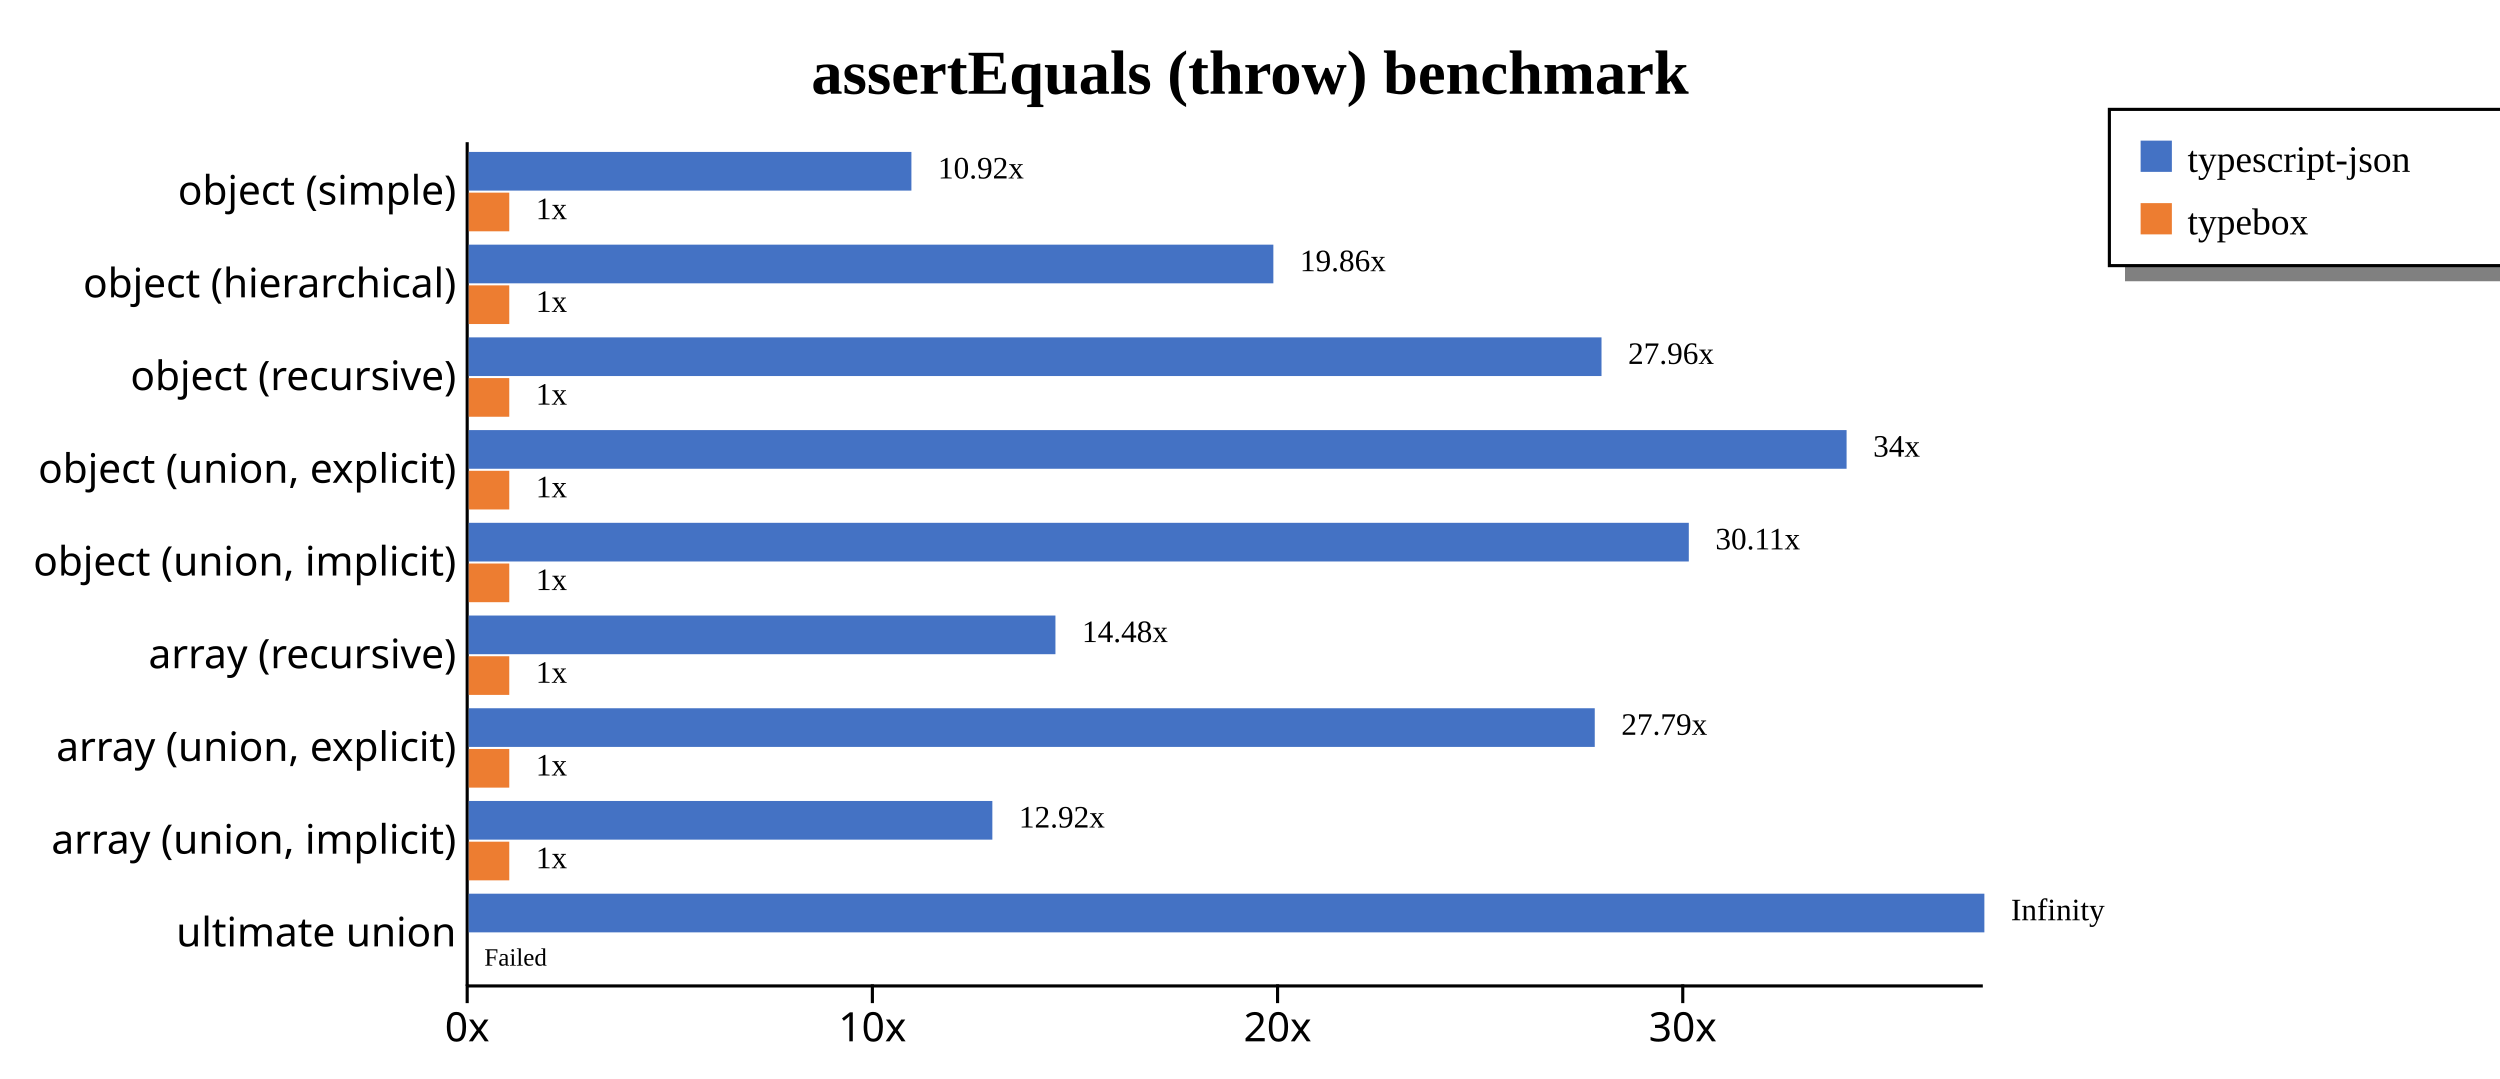
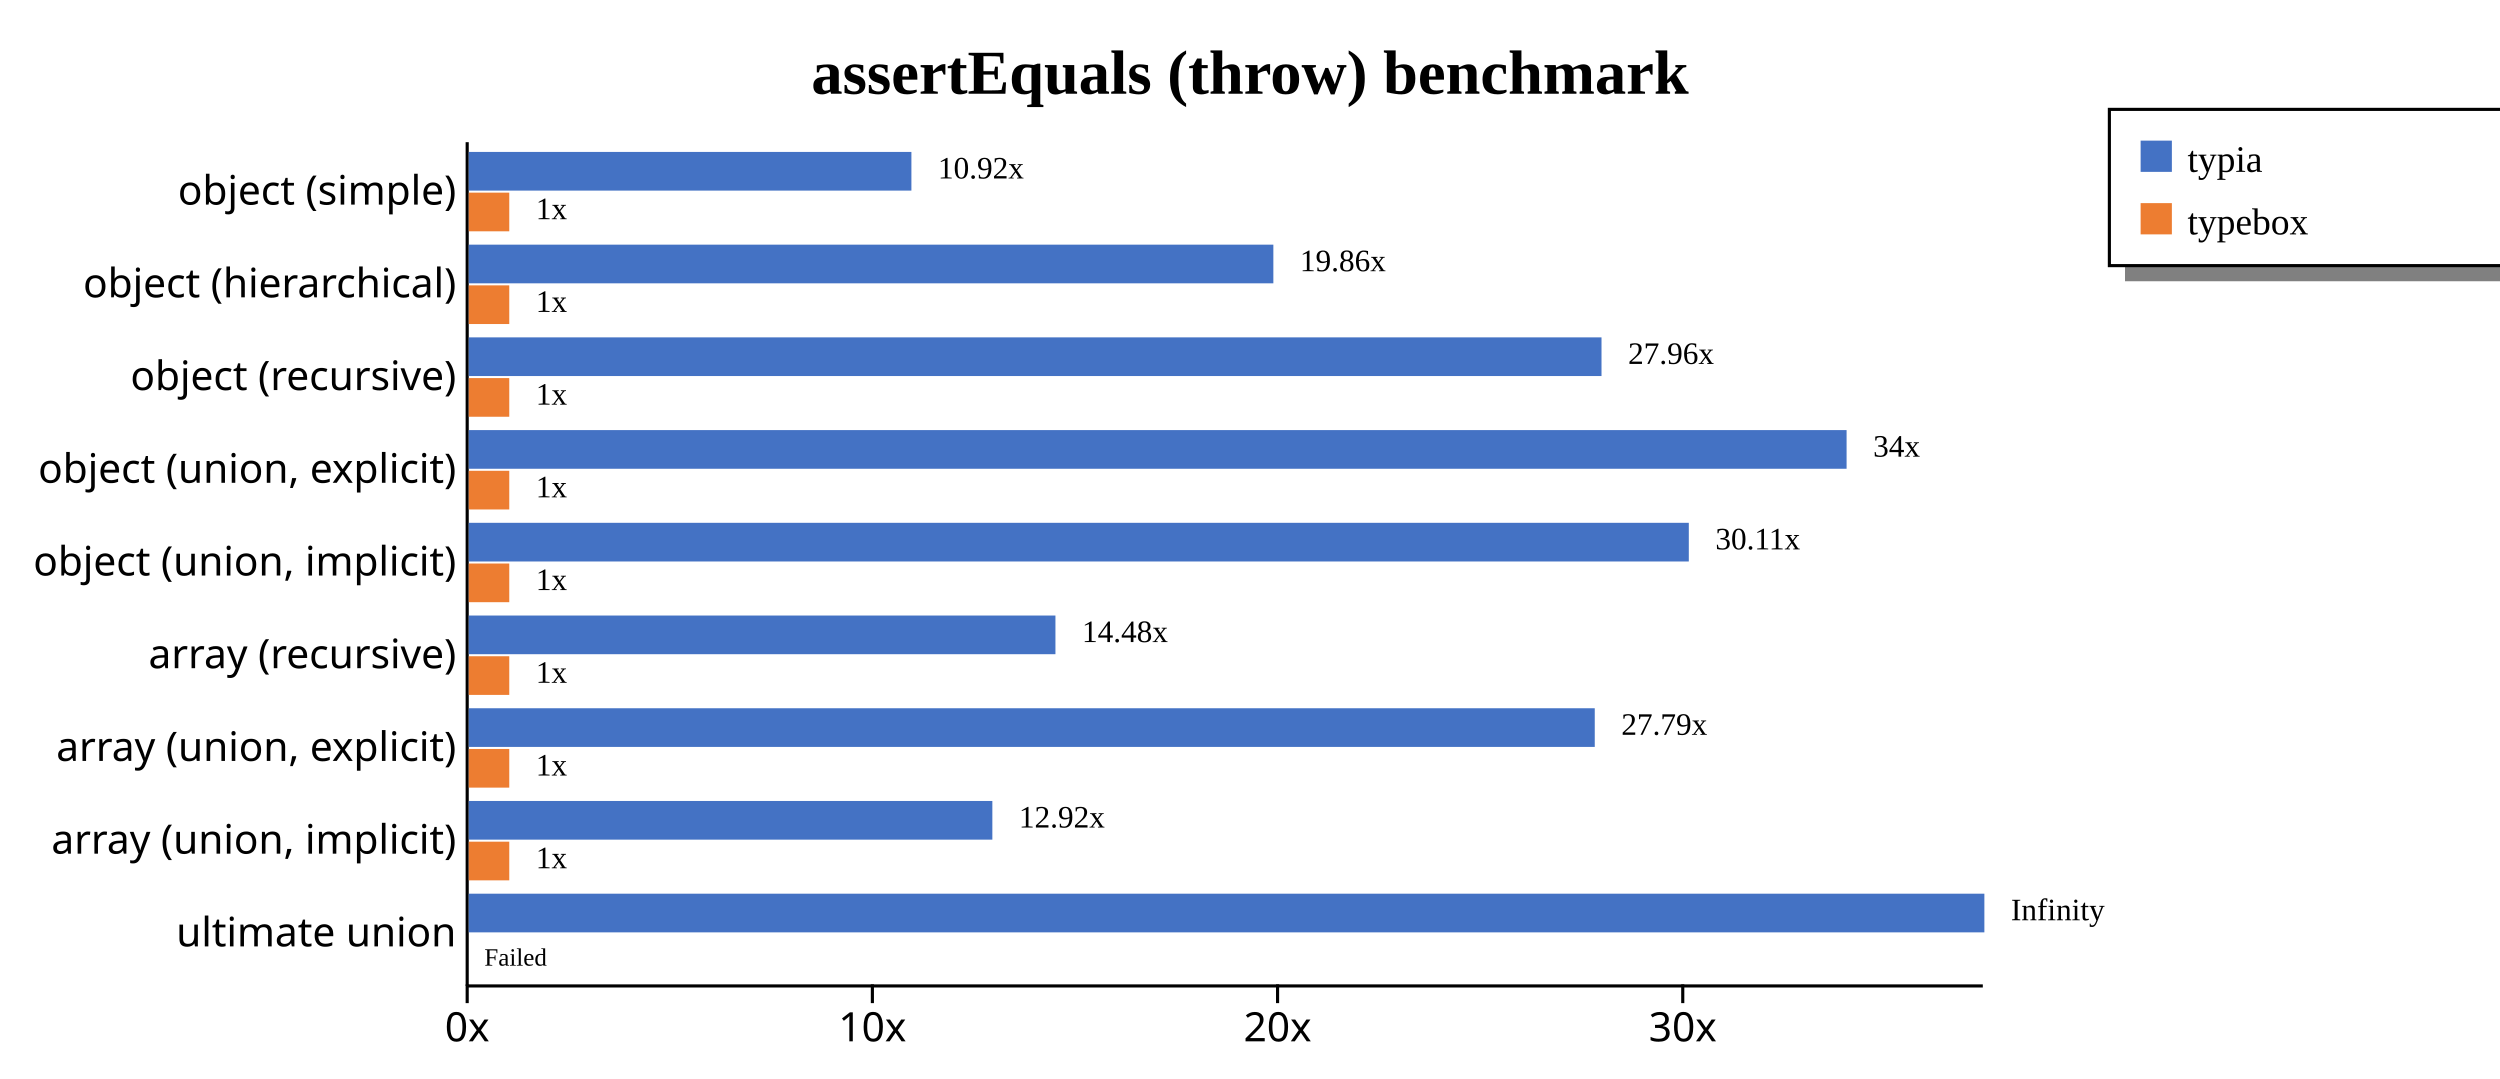
<svg xmlns="http://www.w3.org/2000/svg" width="800" height="345" style="background-color: white;">
  <g class="y axis" transform="translate(149,45)" fill="none" font-size="10" font-family="sans-serif" text-anchor="end" style="font-size: 13px;">
    <path class="domain" stroke="currentColor" d="M0.5,0.5V270.5" />
    <g class="tick" opacity="1" transform="translate(0,16.31868)" style="font-size: 13px;">
      <line stroke="currentColor" x2="0" />
      <text fill="currentColor" x="-3" dy="0.32em">object (simple)    </text>
    </g>
    <g class="tick" opacity="1" transform="translate(0,45.98901)" style="font-size: 13px;">
      <line stroke="currentColor" x2="0" />
      <text fill="currentColor" x="-3" dy="0.32em">object (hierarchical)    </text>
    </g>
    <g class="tick" opacity="1" transform="translate(0,75.65934)" style="font-size: 13px;">
      <line stroke="currentColor" x2="0" />
      <text fill="currentColor" x="-3" dy="0.32em">object (recursive)    </text>
    </g>
    <g class="tick" opacity="1" transform="translate(0,105.3297)" style="font-size: 13px;">
      <line stroke="currentColor" x2="0" />
      <text fill="currentColor" x="-3" dy="0.32em">object (union, explicit)    </text>
    </g>
    <g class="tick" opacity="1" transform="translate(0,135)" style="font-size: 13px;">
      <line stroke="currentColor" x2="0" />
      <text fill="currentColor" x="-3" dy="0.32em">object (union, implicit)    </text>
    </g>
    <g class="tick" opacity="1" transform="translate(0,164.6703)" style="font-size: 13px;">
      <line stroke="currentColor" x2="0" />
      <text fill="currentColor" x="-3" dy="0.32em">array (recursive)    </text>
    </g>
    <g class="tick" opacity="1" transform="translate(0,194.3407)" style="font-size: 13px;">
      <line stroke="currentColor" x2="0" />
      <text fill="currentColor" x="-3" dy="0.32em">array (union, explicit)    </text>
    </g>
    <g class="tick" opacity="1" transform="translate(0,224.011)" style="font-size: 13px;">
      <line stroke="currentColor" x2="0" />
      <text fill="currentColor" x="-3" dy="0.32em">array (union, implicit)    </text>
    </g>
    <g class="tick" opacity="1" transform="translate(0,253.6813)" style="font-size: 13px;">
      <line stroke="currentColor" x2="0" />
      <text fill="currentColor" x="-3" dy="0.32em">ultimate union    </text>
    </g>
  </g>
  <g class="x axis" transform="translate(149,315)" fill="none" font-size="10" font-family="sans-serif" text-anchor="middle" style="font-size: 13px;">
    <path class="domain" stroke="currentColor" d="M0.5,0.5H485.5" />
    <g class="tick" opacity="1" transform="translate(0.5,0)" style="font-size: 13px;">
      <line stroke="currentColor" y2="6" />
      <text fill="currentColor" y="9" dy="0.71em">0x</text>
    </g>
    <g class="tick" opacity="1" transform="translate(130.1608,0)" style="font-size: 13px;">
      <line stroke="currentColor" y2="6" />
      <text fill="currentColor" y="9" dy="0.71em">10x</text>
    </g>
    <g class="tick" opacity="1" transform="translate(259.8215,0)" style="font-size: 13px;">
      <line stroke="currentColor" y2="6" />
      <text fill="currentColor" y="9" dy="0.71em">20x</text>
    </g>
    <g class="tick" opacity="1" transform="translate(389.4823,0)" style="font-size: 13px;">
      <line stroke="currentColor" y2="6" />
      <text fill="currentColor" y="9" dy="0.71em">30x</text>
    </g>
  </g>
  <text transform="translate(400, 30)" style="text-anchor: middle; font-size: 20px; font-weight: bold;">assertEquals (throw) benchmark</text>
  <rect x="680" y="85" width="200" height="5" fill="gray" />
  <rect x="675" y="35" width="200" height="50" fill="none" stroke="black" />
  <rect x="685" y="45" width="10" height="10" style="fill: #4472c4;" />
-   <text x="700" y="55" style="font-size: 12px;">typescript-json</text>
+   <text x="700" y="55" style="font-size: 12px;">typia</text>
  <rect x="685" y="65" width="10" height="10" style="fill: #ed7d31;" />
  <text x="700" y="75" style="font-size: 12px;">typebox</text>
  <g style="font-size: 13px;">
    <g style="font-size: 13px;">
      <rect x="150" y="48.618" width="141.65" height="12.375" fill="#4472c4" />
      <rect x="150" y="61.644" width="12.966" height="12.375" fill="#ed7d31" />
      <text class="label" x="300.15" y="57.118" font-size="10px">10.92x</text>
      <text class="label" x="171.466" y="70.144" font-size="10px">1x</text>
      <text class="label" x="296.65" y="58.618" font-size="8px" />
      <text class="label" x="167.966" y="71.644" font-size="8px" />
    </g>
    <g style="font-size: 13px;">
      <rect x="150" y="78.289" width="257.474" height="12.375" fill="#4472c4" />
      <rect x="150" y="91.315" width="12.966" height="12.375" fill="#ed7d31" />
      <text class="label" x="415.974" y="86.789" font-size="10px">19.86x</text>
      <text class="label" x="171.466" y="99.815" font-size="10px">1x</text>
      <text class="label" x="412.474" y="88.289" font-size="8px" />
      <text class="label" x="167.966" y="101.315" font-size="8px" />
    </g>
    <g style="font-size: 13px;">
      <rect x="150" y="107.959" width="362.484" height="12.375" fill="#4472c4" />
      <rect x="150" y="120.985" width="12.966" height="12.375" fill="#ed7d31" />
      <text class="label" x="520.984" y="116.459" font-size="10px">27.96x</text>
      <text class="label" x="171.466" y="129.485" font-size="10px">1x</text>
      <text class="label" x="517.484" y="117.959" font-size="8px" />
      <text class="label" x="167.966" y="130.985" font-size="8px" />
    </g>
    <g style="font-size: 13px;">
      <rect x="150" y="137.629" width="440.909" height="12.375" fill="#4472c4" />
      <rect x="150" y="150.655" width="12.966" height="12.375" fill="#ed7d31" />
      <text class="label" x="599.409" y="146.129" font-size="10px">34x</text>
      <text class="label" x="171.466" y="159.155" font-size="10px">1x</text>
      <text class="label" x="595.909" y="147.629" font-size="8px" />
      <text class="label" x="167.966" y="160.655" font-size="8px" />
    </g>
    <g style="font-size: 13px;">
      <rect x="150" y="167.3" width="390.419" height="12.375" fill="#4472c4" />
      <rect x="150" y="180.326" width="12.966" height="12.375" fill="#ed7d31" />
      <text class="label" x="548.919" y="175.8" font-size="10px">30.11x</text>
      <text class="label" x="171.466" y="188.826" font-size="10px">1x</text>
      <text class="label" x="545.419" y="177.3" font-size="8px" />
      <text class="label" x="167.966" y="190.326" font-size="8px" />
    </g>
    <g style="font-size: 13px;">
      <rect x="150" y="196.97" width="187.741" height="12.375" fill="#4472c4" />
      <rect x="150" y="209.996" width="12.966" height="12.375" fill="#ed7d31" />
      <text class="label" x="346.241" y="205.47" font-size="10px">14.48x</text>
      <text class="label" x="171.466" y="218.496" font-size="10px">1x</text>
      <text class="label" x="342.741" y="206.97" font-size="8px" />
      <text class="label" x="167.966" y="219.996" font-size="8px" />
    </g>
    <g style="font-size: 13px;">
      <rect x="150" y="226.64" width="360.322" height="12.375" fill="#4472c4" />
      <rect x="150" y="239.666" width="12.966" height="12.375" fill="#ed7d31" />
      <text class="label" x="518.822" y="235.14" font-size="10px">27.79x</text>
      <text class="label" x="171.466" y="248.166" font-size="10px">1x</text>
      <text class="label" x="515.322" y="236.64" font-size="8px" />
      <text class="label" x="167.966" y="249.666" font-size="8px" />
    </g>
    <g style="font-size: 13px;">
      <rect x="150" y="256.311" width="167.552" height="12.375" fill="#4472c4" />
      <rect x="150" y="269.337" width="12.966" height="12.375" fill="#ed7d31" />
      <text class="label" x="326.052" y="264.811" font-size="10px">12.92x</text>
      <text class="label" x="171.466" y="277.837" font-size="10px">1x</text>
      <text class="label" x="322.552" y="266.311" font-size="8px" />
      <text class="label" x="167.966" y="279.337" font-size="8px" />
    </g>
    <g style="font-size: 13px;">
      <rect x="150" y="285.981" width="485" height="12.375" fill="#4472c4" />
      <rect x="150" y="299.007" width="0" height="12.375" fill="#ed7d31" />
      <text class="label" x="643.5" y="294.481" font-size="10px">Infinity</text>
      <text class="label" x="158.5" y="307.507" font-size="10px" />
      <text class="label" x="640" y="295.981" font-size="8px" />
      <text class="label" x="155" y="309.007" font-size="8px">Failed</text>
    </g>
  </g>
</svg>
